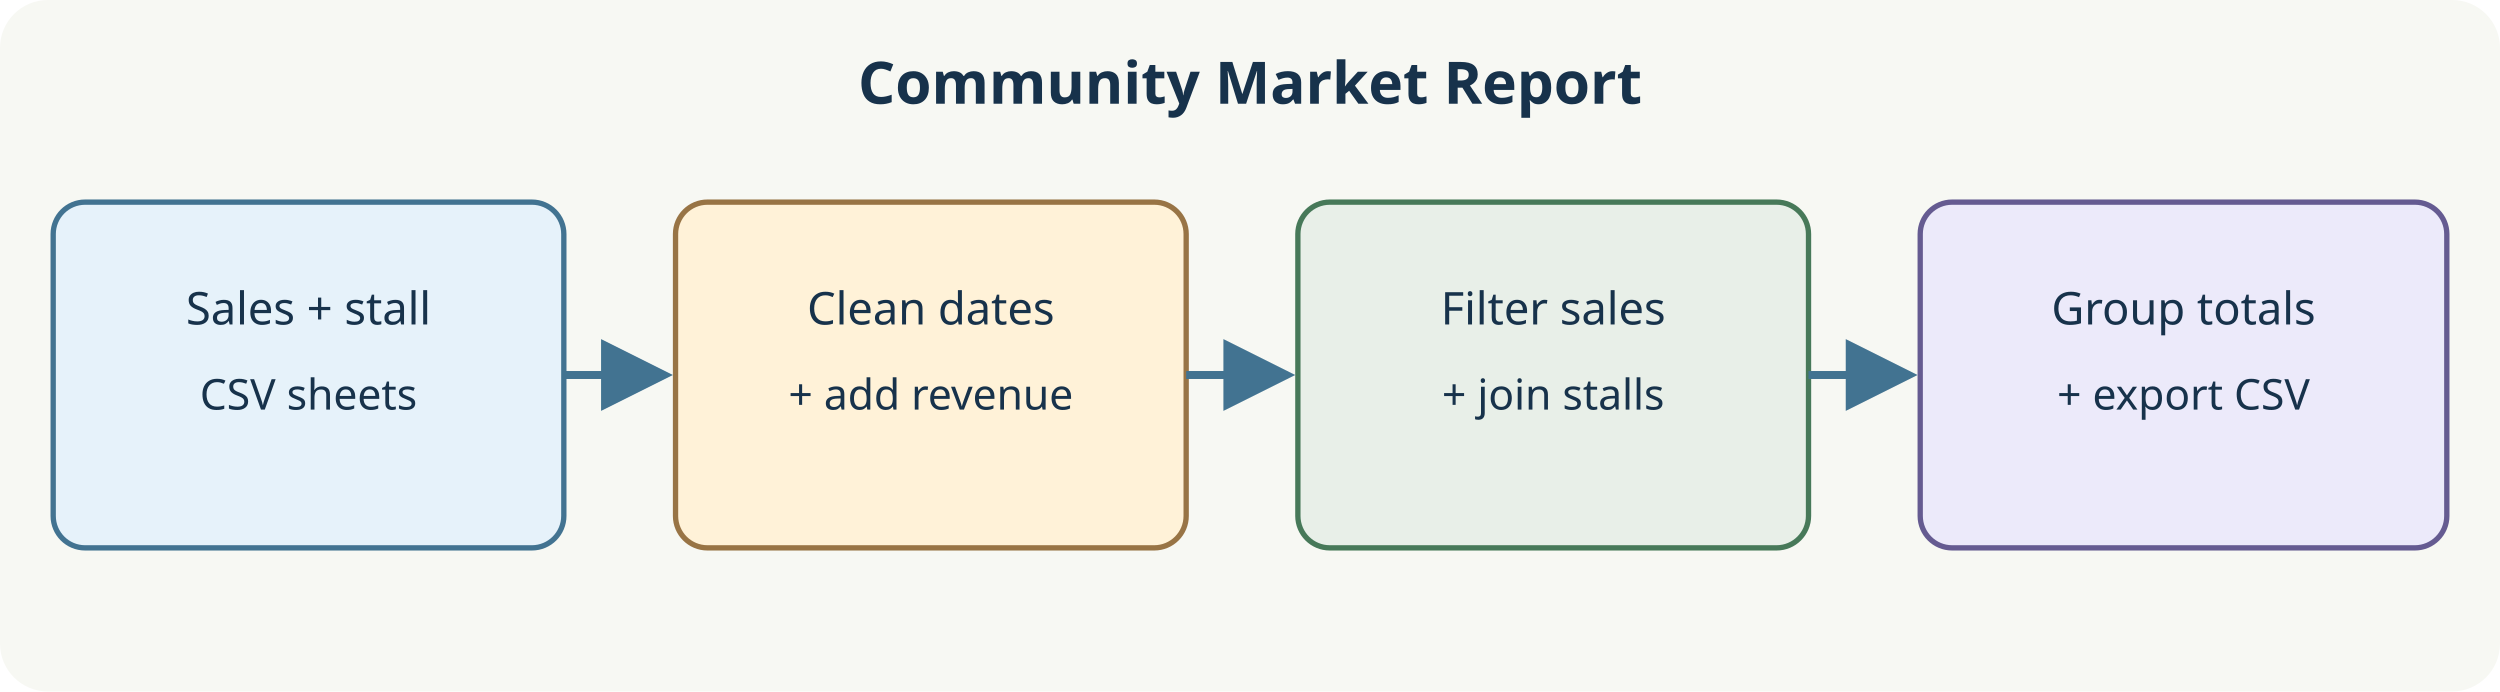
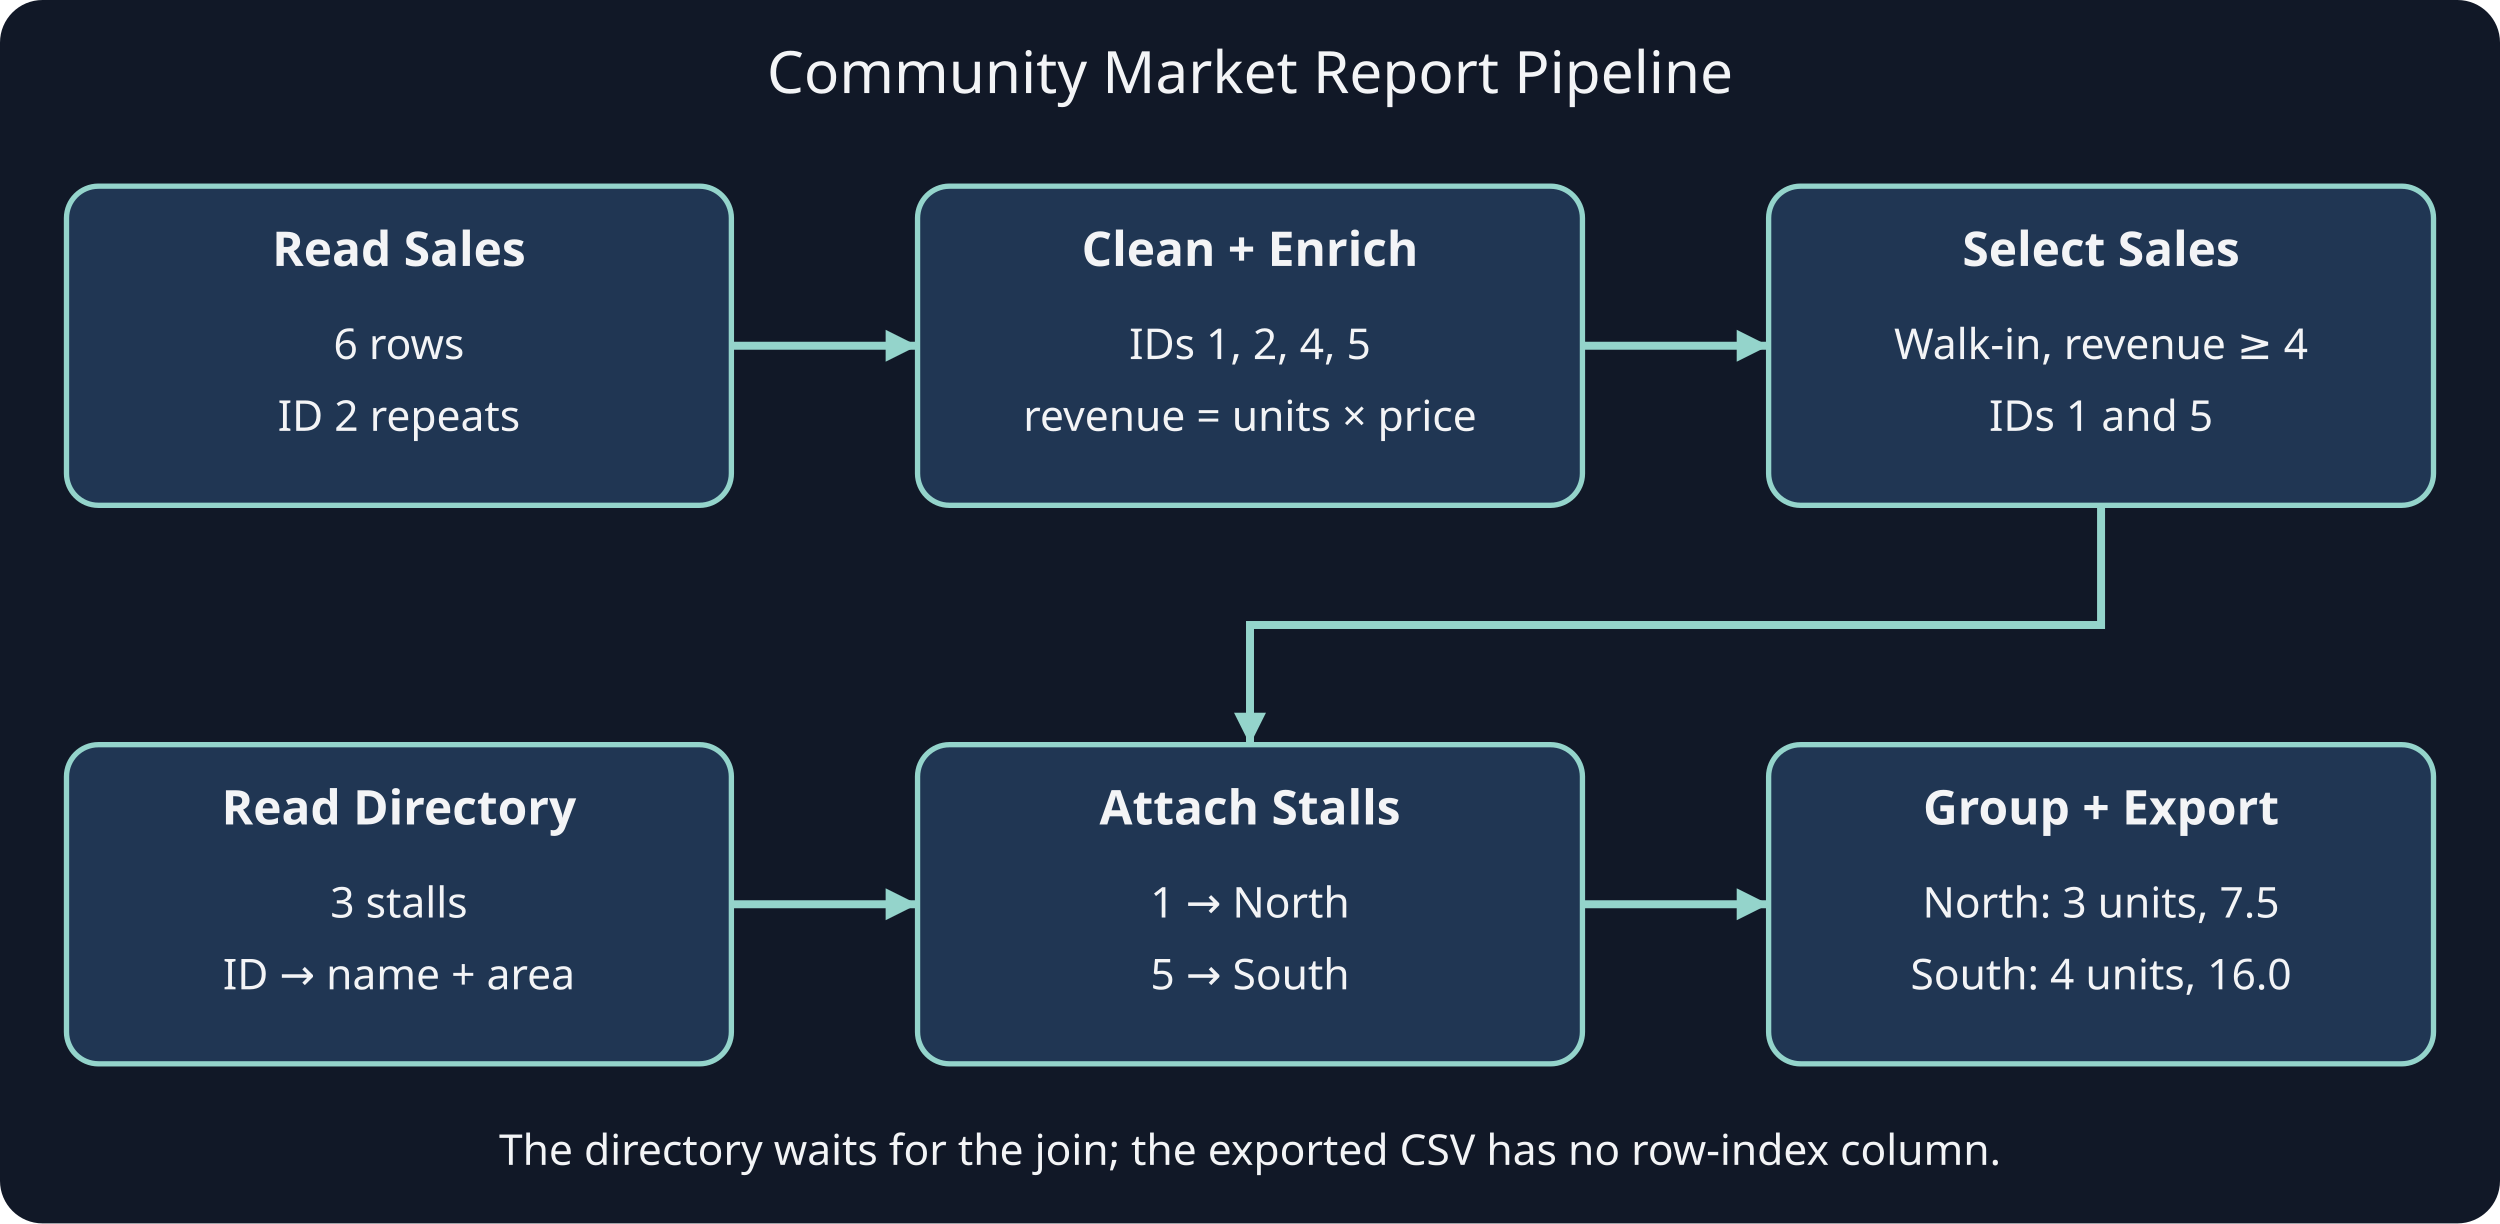
- <svg xmlns="http://www.w3.org/2000/svg" viewBox="0 0 940 260" role="img" aria-labelledby="title desc">
-   <rect width="940" height="260" rx="18" fill="#f7f8f3" />
-   <text x="470" y="39" text-anchor="middle" font-family="sans-serif" font-size="22" font-weight="700" fill="#17324b">Community Market Report</text>
-   <rect x="20" y="76" width="192" height="130" rx="12" fill="#e6f2fa" stroke="#427391" stroke-width="2" />
-   <text x="116" y="122" text-anchor="middle" font-family="sans-serif" font-size="17" fill="#17324b">Sales + stall</text>
-   <text x="116" y="154" text-anchor="middle" font-family="sans-serif" font-size="16" fill="#17324b">CSV sheets</text>
-   <path d="M212 141 H250" stroke="#427391" stroke-width="3" marker-end="url(#arrow)" />
-   <rect x="254" y="76" width="192" height="130" rx="12" fill="#fff2d8" stroke="#987445" stroke-width="2" />
-   <text x="350" y="122" text-anchor="middle" font-family="sans-serif" font-size="17" fill="#17324b">Clean dates</text>
-   <text x="350" y="154" text-anchor="middle" font-family="sans-serif" font-size="16" fill="#17324b">+ add revenue</text>
-   <path d="M446 141 H484" stroke="#427391" stroke-width="3" marker-end="url(#arrow)" />
-   <rect x="488" y="76" width="192" height="130" rx="12" fill="#e8efe8" stroke="#477959" stroke-width="2" />
-   <text x="584" y="122" text-anchor="middle" font-family="sans-serif" font-size="17" fill="#17324b">Filter sales</text>
-   <text x="584" y="154" text-anchor="middle" font-family="sans-serif" font-size="16" fill="#17324b">+ join stalls</text>
-   <path d="M680 141 H718" stroke="#427391" stroke-width="3" marker-end="url(#arrow)" />
-   <rect x="722" y="76" width="198" height="130" rx="12" fill="#eceafa" stroke="#655b91" stroke-width="2" />
-   <text x="821" y="122" text-anchor="middle" font-family="sans-serif" font-size="17" fill="#17324b">Group totals</text>
-   <text x="821" y="154" text-anchor="middle" font-family="sans-serif" font-size="16" fill="#17324b">+ export CSV</text>
+ <svg xmlns="http://www.w3.org/2000/svg" viewBox="0 0 940 460" role="img" aria-labelledby="title desc">
+   <rect width="940" height="460" rx="16" fill="#111827" />
+   <text x="470" y="35" text-anchor="middle" font-family="sans-serif" font-size="22" fill="#f3f4f6">Community Market Report Pipeline</text>
  <defs>
-     <marker id="arrow" markerWidth="9" markerHeight="9" refX="8" refY="4.5" orient="auto">
-       <path d="M0 0 L9 4.5 L0 9 Z" fill="#427391" />
+     <marker id="arrow" markerUnits="userSpaceOnUse" markerWidth="12" markerHeight="12" refX="12" refY="6" orient="auto">
+       <path d="M0 0 L12 6 L0 12 Z" fill="#94d4cb" />
    </marker>
  </defs>
+   <rect x="25" y="70" width="250" height="120" rx="12" fill="#203653" stroke="#94d4cb" stroke-width="2" />
+   <text x="150" y="100" text-anchor="middle" font-family="sans-serif" font-size="18" font-weight="bold" fill="#f3f4f6">Read Sales</text>
+   <text x="150" y="135" text-anchor="middle" font-family="sans-serif" font-size="16" fill="#f3f4f6">6 rows</text>
+   <text x="150" y="162" text-anchor="middle" font-family="sans-serif" font-size="16" fill="#f3f4f6">ID 2 repeats</text>
+   <rect x="345" y="70" width="250" height="120" rx="12" fill="#203653" stroke="#94d4cb" stroke-width="2" />
+   <text x="470" y="100" text-anchor="middle" font-family="sans-serif" font-size="18" font-weight="bold" fill="#f3f4f6">Clean + Enrich</text>
+   <text x="470" y="135" text-anchor="middle" font-family="sans-serif" font-size="16" fill="#f3f4f6">IDs 1, 2, 4, 5</text>
+   <text x="470" y="162" text-anchor="middle" font-family="sans-serif" font-size="16" fill="#f3f4f6">revenue = units × price</text>
+   <rect x="665" y="70" width="250" height="120" rx="12" fill="#203653" stroke="#94d4cb" stroke-width="2" />
+   <text x="790" y="100" text-anchor="middle" font-family="sans-serif" font-size="18" font-weight="bold" fill="#f3f4f6">Select Sales</text>
+   <text x="790" y="135" text-anchor="middle" font-family="sans-serif" font-size="16" fill="#f3f4f6">Walk-in, revenue ≥ 4</text>
+   <text x="790" y="162" text-anchor="middle" font-family="sans-serif" font-size="16" fill="#f3f4f6">IDs 1 and 5</text>
+   <rect x="25" y="280" width="250" height="120" rx="12" fill="#203653" stroke="#94d4cb" stroke-width="2" />
+   <text x="150" y="310" text-anchor="middle" font-family="sans-serif" font-size="18" font-weight="bold" fill="#f3f4f6">Read Directory</text>
+   <text x="150" y="345" text-anchor="middle" font-family="sans-serif" font-size="16" fill="#f3f4f6">3 stalls</text>
+   <text x="150" y="372" text-anchor="middle" font-family="sans-serif" font-size="16" fill="#f3f4f6">ID → name + area</text>
+   <rect x="345" y="280" width="250" height="120" rx="12" fill="#203653" stroke="#94d4cb" stroke-width="2" />
+   <text x="470" y="310" text-anchor="middle" font-family="sans-serif" font-size="18" font-weight="bold" fill="#f3f4f6">Attach Stalls</text>
+   <text x="470" y="345" text-anchor="middle" font-family="sans-serif" font-size="16" fill="#f3f4f6">1 → North</text>
+   <text x="470" y="372" text-anchor="middle" font-family="sans-serif" font-size="16" fill="#f3f4f6">5 → South</text>
+   <rect x="665" y="280" width="250" height="120" rx="12" fill="#203653" stroke="#94d4cb" stroke-width="2" />
+   <text x="790" y="310" text-anchor="middle" font-family="sans-serif" font-size="18" font-weight="bold" fill="#f3f4f6">Group + Export</text>
+   <text x="790" y="345" text-anchor="middle" font-family="sans-serif" font-size="16" fill="#f3f4f6">North: 3 units, 7.5</text>
+   <text x="790" y="372" text-anchor="middle" font-family="sans-serif" font-size="16" fill="#f3f4f6">South: 4 units, 16.0</text>
+   <path d="M275 130 H345" fill="none" stroke="#94d4cb" stroke-width="3" marker-end="url(#arrow)" />
+   <path d="M595 130 H665" fill="none" stroke="#94d4cb" stroke-width="3" marker-end="url(#arrow)" />
+   <path d="M790 190 V235 H470 V280" fill="none" stroke="#94d4cb" stroke-width="3" marker-end="url(#arrow)" />
+   <path d="M275 340 H345" fill="none" stroke="#94d4cb" stroke-width="3" marker-end="url(#arrow)" />
+   <path d="M595 340 H665" fill="none" stroke="#94d4cb" stroke-width="3" marker-end="url(#arrow)" />
+   <text x="470" y="438" text-anchor="middle" font-family="sans-serif" font-size="16" fill="#f3f4f6">The directory waits for the join; the exported CSV has no row-index column.</text>
</svg>
